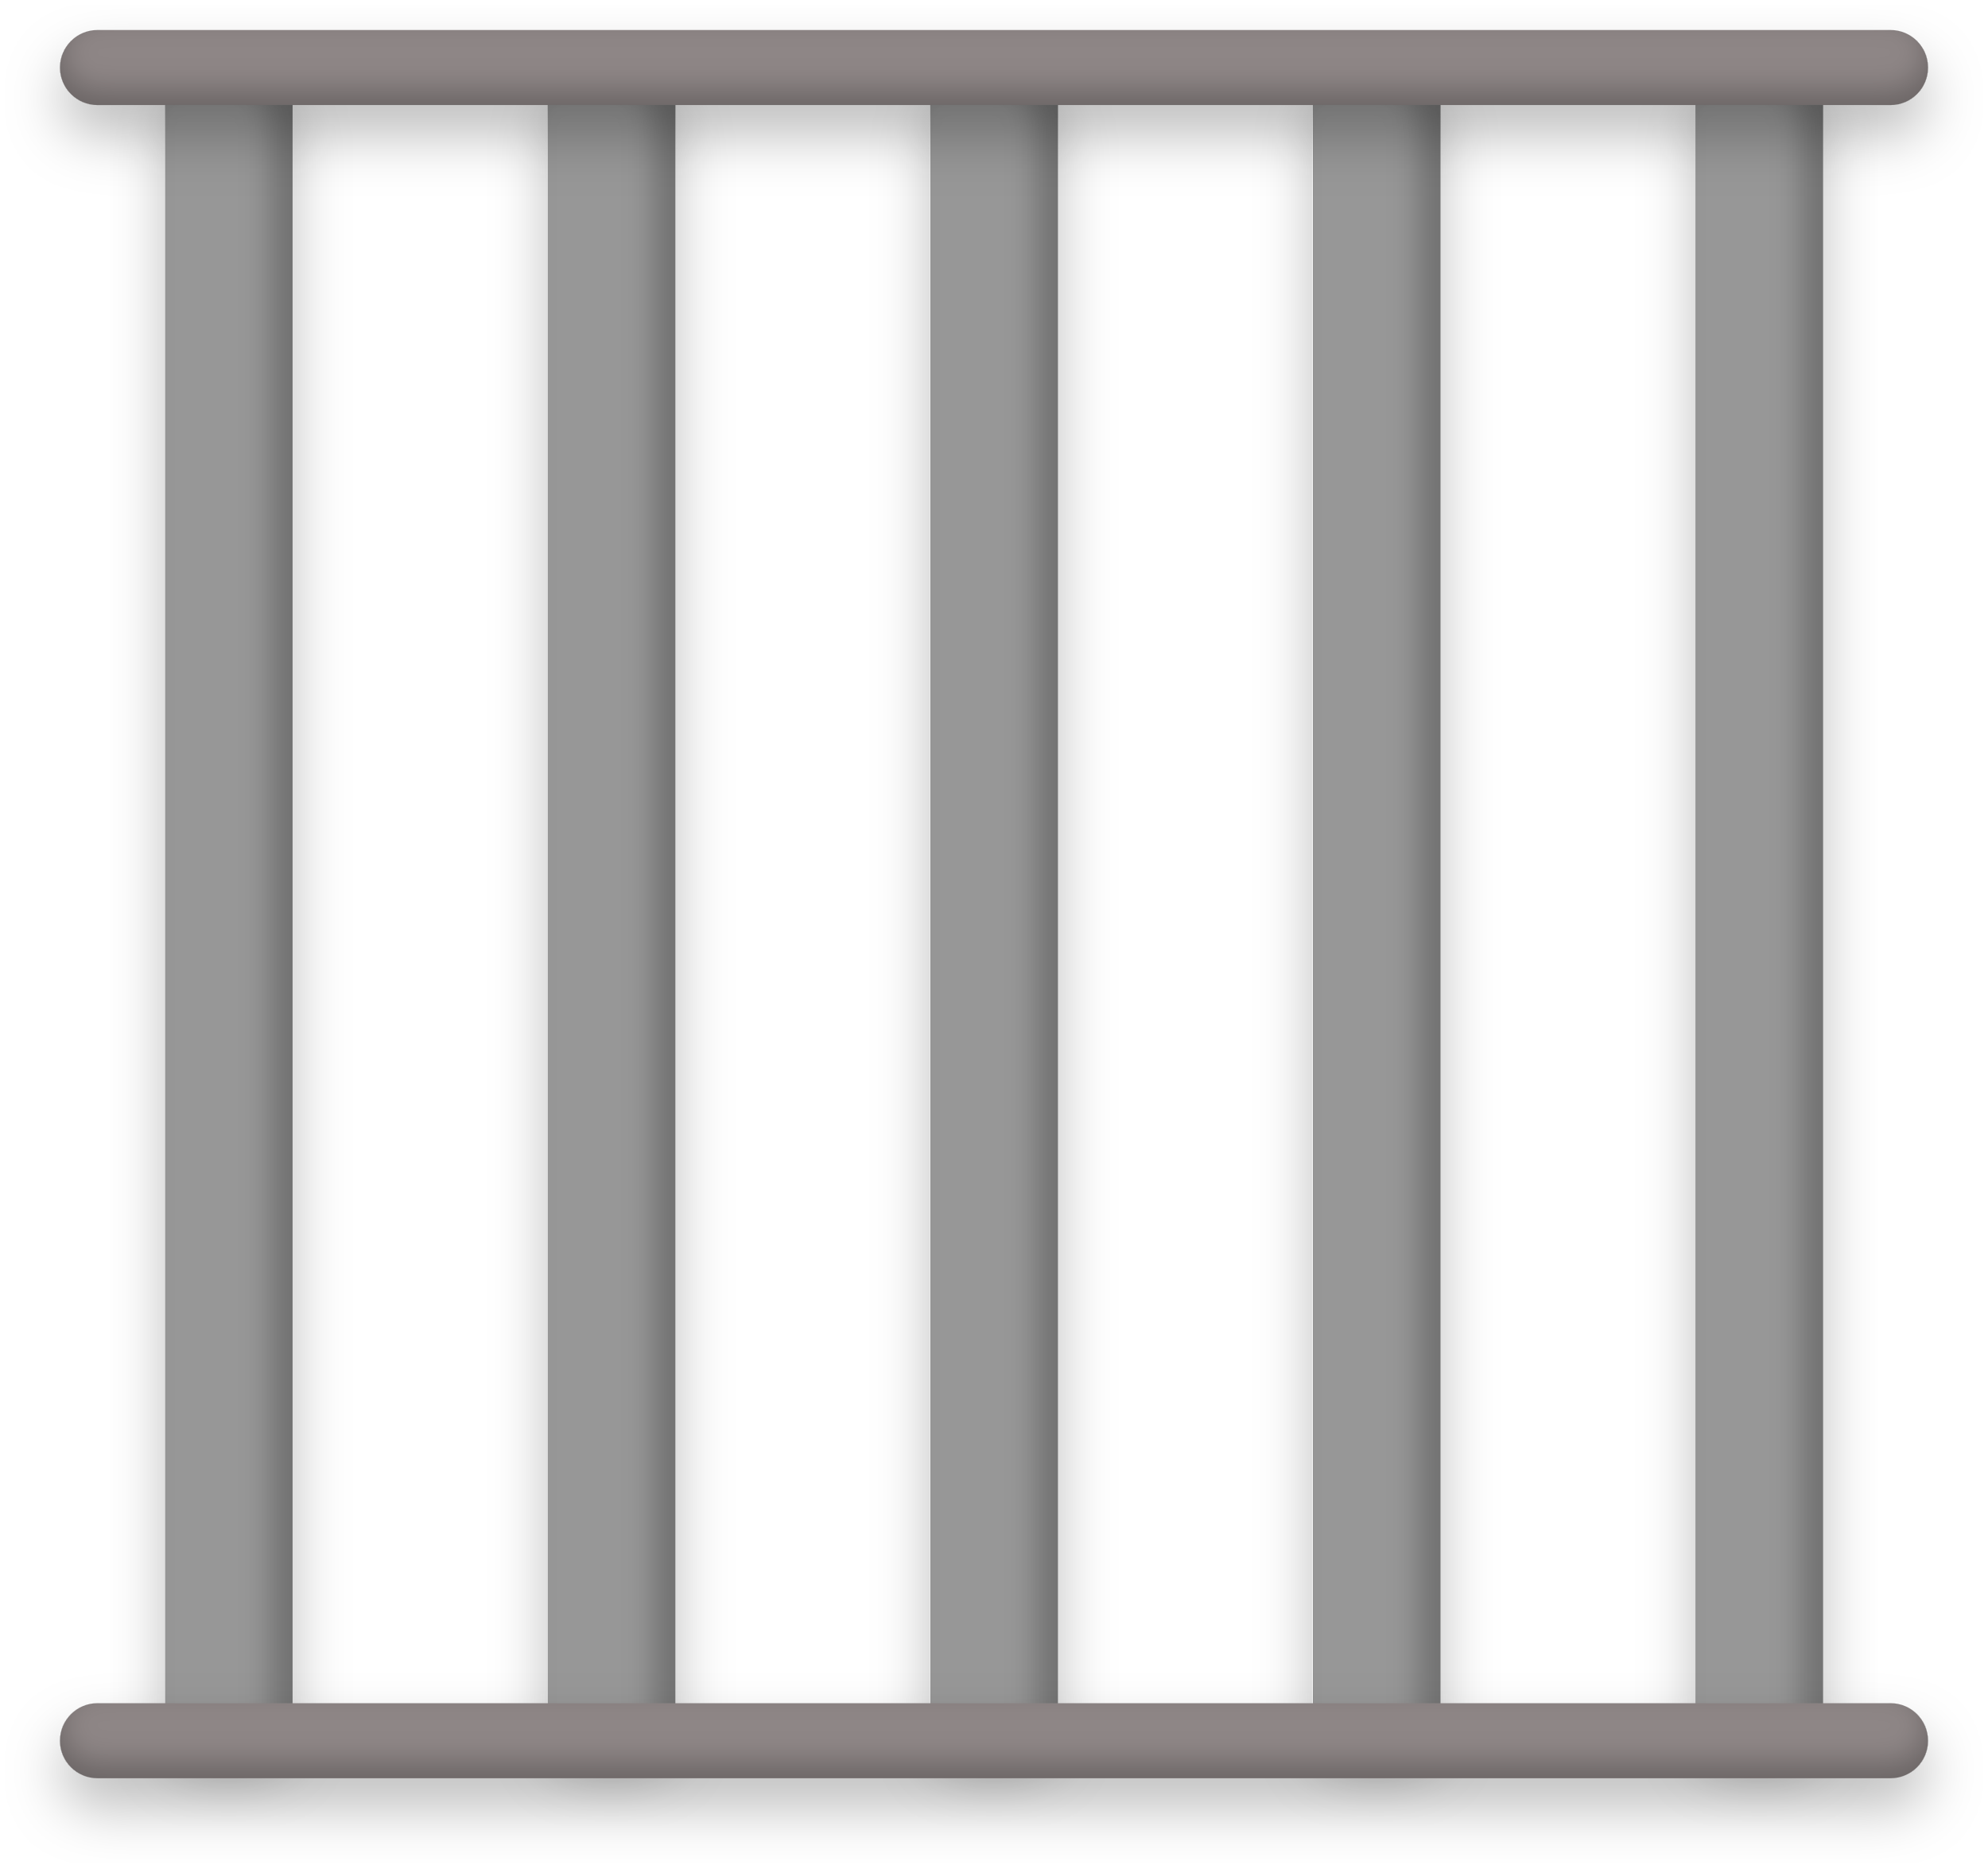
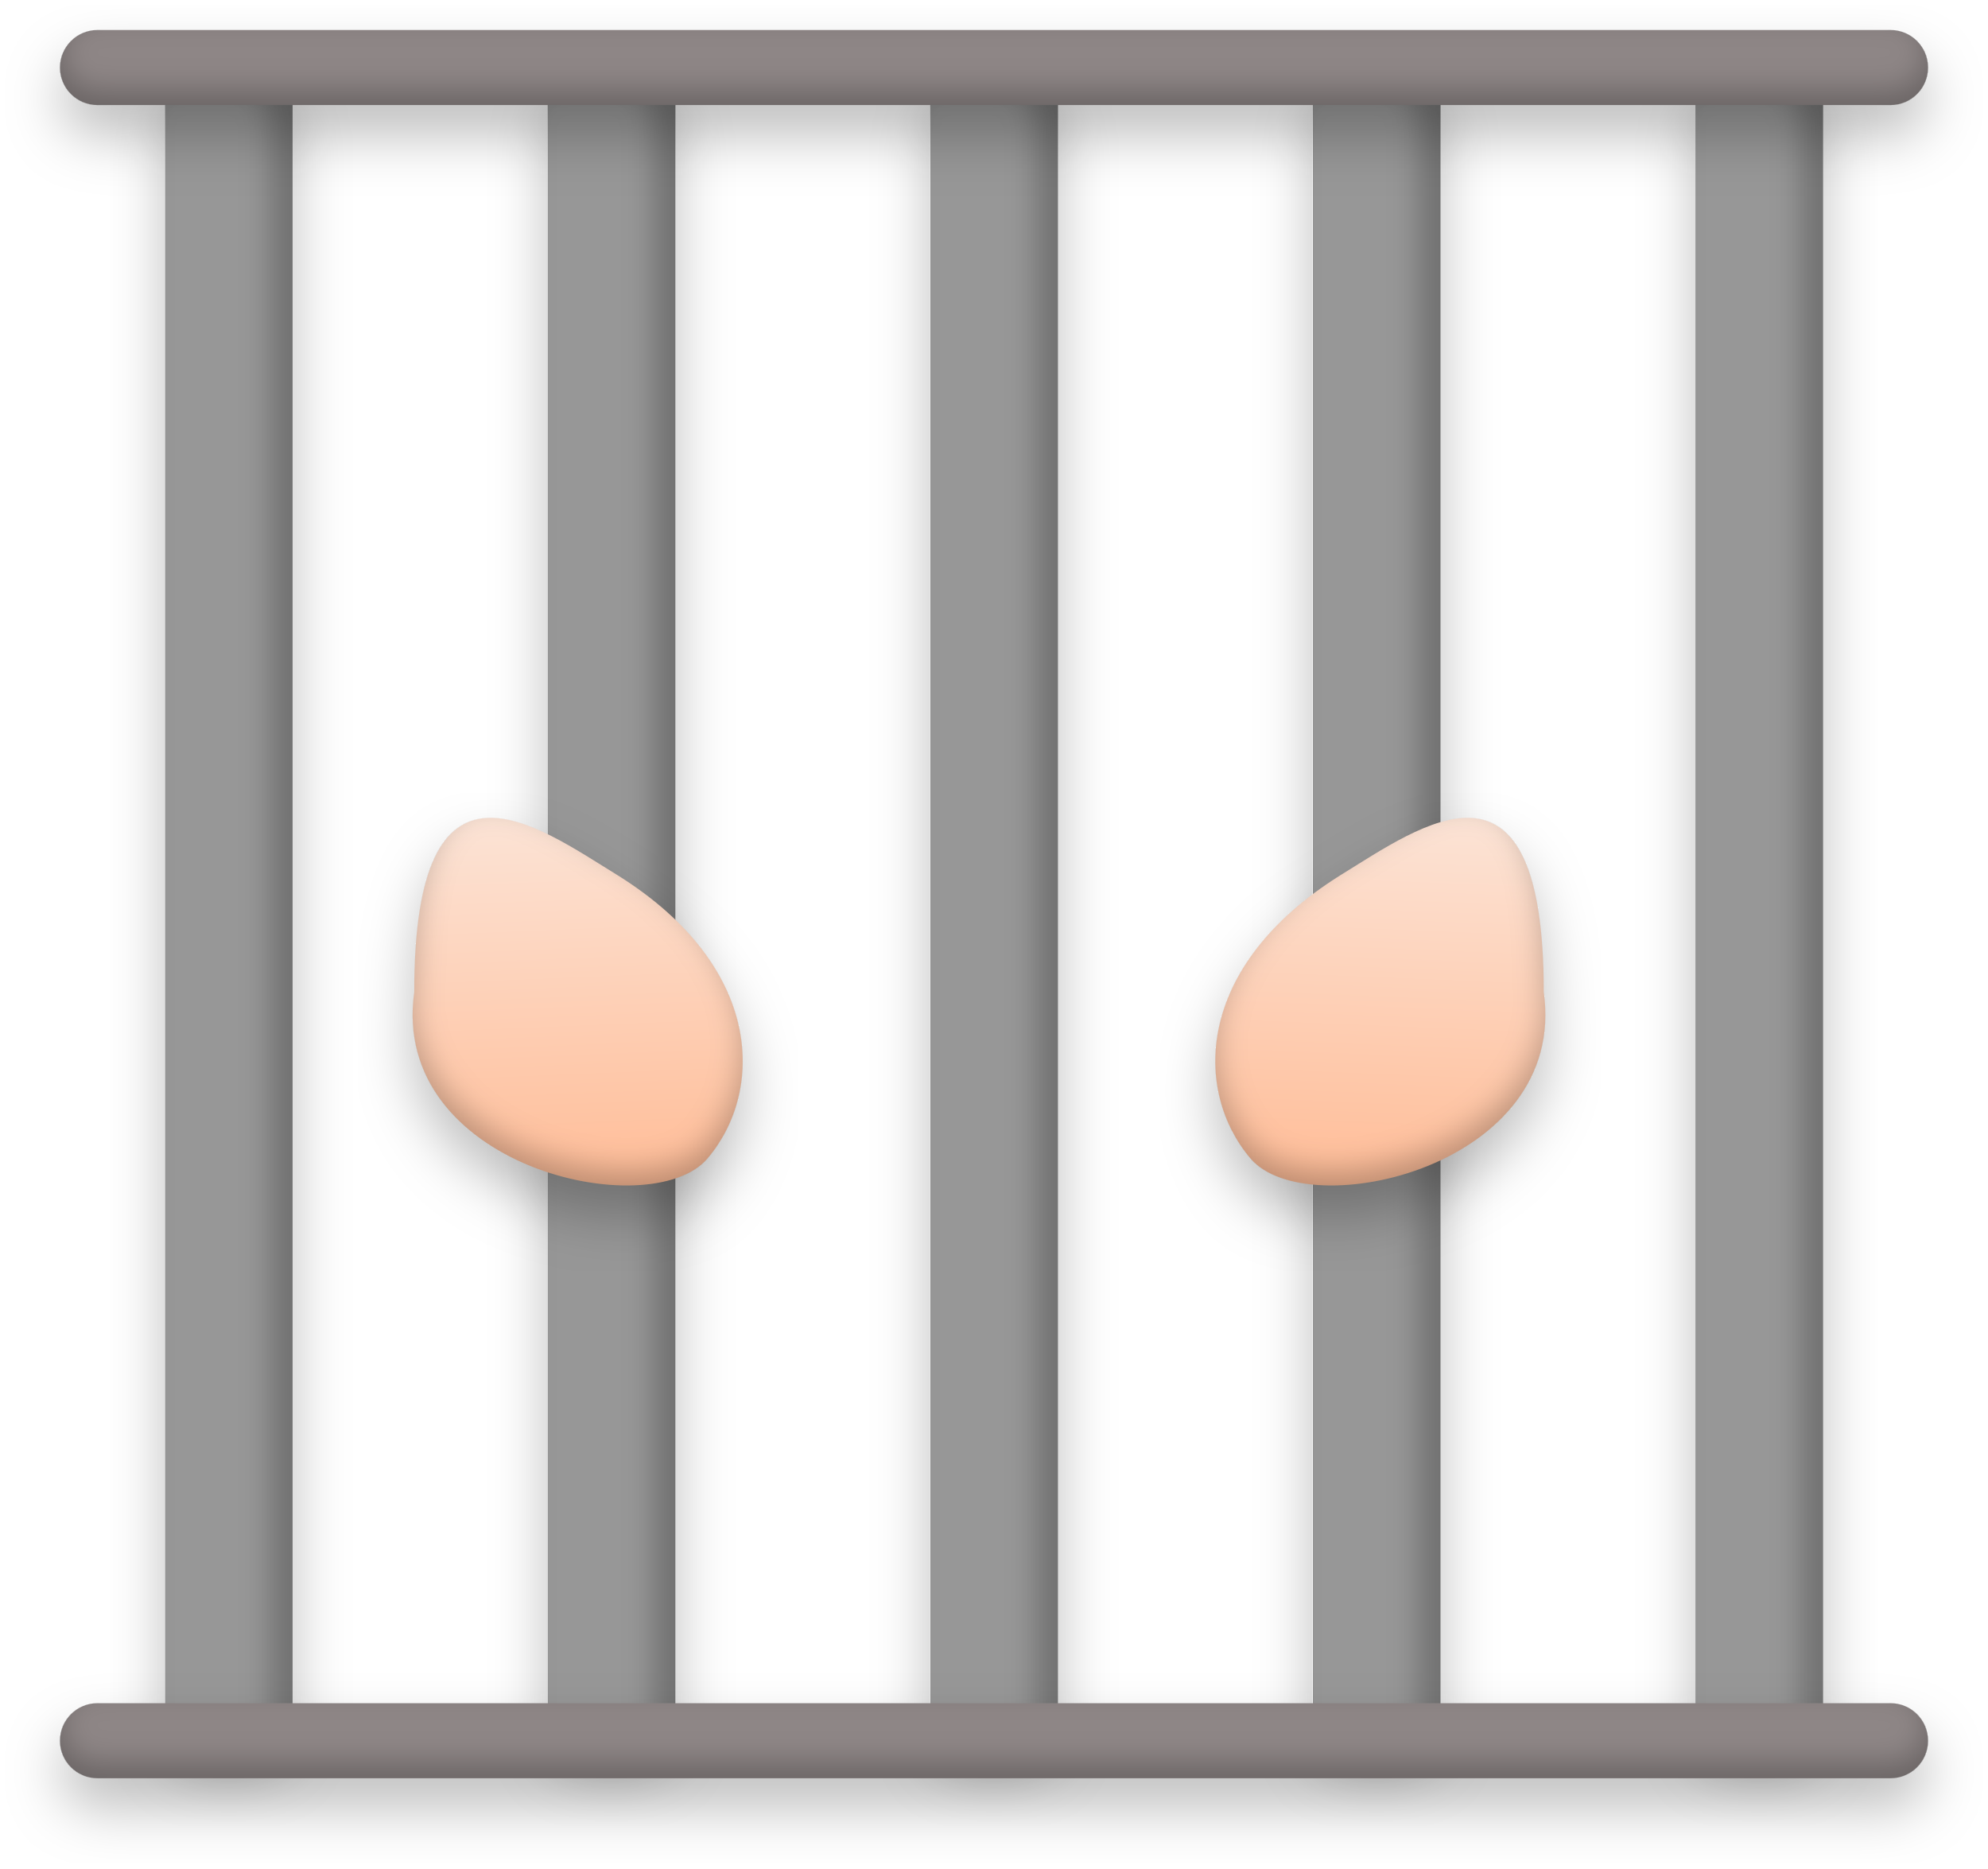
<svg xmlns="http://www.w3.org/2000/svg" width="265" height="249" viewBox="0 0 265 249" fill="none">
  <g filter="url(#filter0_di_208_555)">
    <rect x="22" y="232" width="223" height="17" rx="5" transform="rotate(-90 22 232)" fill="#979797" />
    <rect x="73" y="232" width="223" height="17" rx="5" transform="rotate(-90 73 232)" fill="#979797" />
    <rect x="124" y="232" width="223" height="17" rx="5" transform="rotate(-90 124 232)" fill="#979797" />
    <rect x="175" y="232" width="223" height="17" rx="5" transform="rotate(-90 175 232)" fill="#979797" />
    <rect x="226" y="232" width="223" height="17" rx="5" transform="rotate(-90 226 232)" fill="#979797" />
  </g>
  <g filter="url(#filter1_di_208_555)">
    <rect x="8" y="4" width="249" height="10" rx="5" fill="#8E8686" />
    <rect x="8" y="227" width="249" height="10" rx="5" fill="#8E8686" />
+   </g>
+   <g filter="url(#filter2_di_208_555)">
+     <path d="M94.285 154.425C86.688 163.31 51.959 155.535 55.215 132.211C55.215 97.78 71.494 109.998 82.347 116.662C101.882 128.879 101.882 145.539 94.285 154.425Z" fill="url(#paint0_linear_208_555)" />
+   </g>
+   <g filter="url(#filter3_di_208_555)">
+     <path d="M166.715 154.425C174.312 163.31 209.041 155.535 205.785 132.211C205.785 97.78 189.506 109.998 178.653 116.662C159.118 128.879 159.118 145.539 166.715 154.425Z" fill="url(#paint1_linear_208_555)" />
  </g>
  <defs>
    <filter id="filter0_di_208_555" x="14.7" y="5.7" width="235.6" height="237.6" filterUnits="userSpaceOnUse" color-interpolation-filters="sRGB">
      <feFlood flood-opacity="0" result="BackgroundImageFix" />
      <feColorMatrix in="SourceAlpha" type="matrix" values="0 0 0 0 0 0 0 0 0 0 0 0 0 0 0 0 0 0 127 0" result="hardAlpha" />
      <feOffset dy="4" />
      <feGaussianBlur stdDeviation="3.65" />
      <feComposite in2="hardAlpha" operator="out" />
      <feColorMatrix type="matrix" values="0 0 0 0 0 0 0 0 0 0 0 0 0 0 0 0 0 0 0.25 0" />
      <feBlend mode="normal" in2="BackgroundImageFix" result="effect1_dropShadow_208_555" />
      <feBlend mode="normal" in="SourceGraphic" in2="effect1_dropShadow_208_555" result="shape" />
      <feColorMatrix in="SourceAlpha" type="matrix" values="0 0 0 0 0 0 0 0 0 0 0 0 0 0 0 0 0 0 127 0" result="hardAlpha" />
      <feOffset dx="-3" dy="2" />
      <feGaussianBlur stdDeviation="2" />
      <feComposite in2="hardAlpha" operator="arithmetic" k2="-1" k3="1" />
      <feColorMatrix type="matrix" values="0 0 0 0 0 0 0 0 0 0 0 0 0 0 0 0 0 0 0.25 0" />
      <feBlend mode="normal" in2="shape" result="effect2_innerShadow_208_555" />
    </filter>
    <filter id="filter1_di_208_555" x="0.7" y="0.7" width="263.6" height="247.6" filterUnits="userSpaceOnUse" color-interpolation-filters="sRGB">
      <feFlood flood-opacity="0" result="BackgroundImageFix" />
      <feColorMatrix in="SourceAlpha" type="matrix" values="0 0 0 0 0 0 0 0 0 0 0 0 0 0 0 0 0 0 127 0" result="hardAlpha" />
      <feOffset dy="4" />
      <feGaussianBlur stdDeviation="3.65" />
      <feComposite in2="hardAlpha" operator="out" />
      <feColorMatrix type="matrix" values="0 0 0 0 0 0 0 0 0 0 0 0 0 0 0 0 0 0 0.25 0" />
      <feBlend mode="normal" in2="BackgroundImageFix" result="effect1_dropShadow_208_555" />
      <feBlend mode="normal" in="SourceGraphic" in2="effect1_dropShadow_208_555" result="shape" />
      <feColorMatrix in="SourceAlpha" type="matrix" values="0 0 0 0 0 0 0 0 0 0 0 0 0 0 0 0 0 0 127 0" result="hardAlpha" />
      <feOffset dy="-2" />
      <feGaussianBlur stdDeviation="2" />
      <feComposite in2="hardAlpha" operator="arithmetic" k2="-1" k3="1" />
      <feColorMatrix type="matrix" values="0 0 0 0 0 0 0 0 0 0 0 0 0 0 0 0 0 0 0.25 0" />
      <feBlend mode="normal" in2="shape" result="effect2_innerShadow_208_555" />
    </filter>
+     <filter id="filter2_di_208_555" x="47.7" y="105.7" width="58.6" height="63.6" filterUnits="userSpaceOnUse" color-interpolation-filters="sRGB">
+       <feFlood flood-opacity="0" result="BackgroundImageFix" />
+       <feColorMatrix in="SourceAlpha" type="matrix" values="0 0 0 0 0 0 0 0 0 0 0 0 0 0 0 0 0 0 127 0" result="hardAlpha" />
+       <feOffset dy="4" />
+       <feGaussianBlur stdDeviation="3.65" />
+       <feComposite in2="hardAlpha" operator="out" />
+       <feColorMatrix type="matrix" values="0 0 0 0 0 0 0 0 0 0 0 0 0 0 0 0 0 0 0.25 0" />
+       <feBlend mode="normal" in2="BackgroundImageFix" result="effect1_dropShadow_208_555" />
+       <feBlend mode="normal" in="SourceGraphic" in2="effect1_dropShadow_208_555" result="shape" />
+       <feColorMatrix in="SourceAlpha" type="matrix" values="0 0 0 0 0 0 0 0 0 0 0 0 0 0 0 0 0 0 127 0" result="hardAlpha" />
+       <feOffset dy="-2" />
+       <feGaussianBlur stdDeviation="2" />
+       <feComposite in2="hardAlpha" operator="arithmetic" k2="-1" k3="1" />
+       <feColorMatrix type="matrix" values="0 0 0 0 0 0 0 0 0 0 0 0 0 0 0 0 0 0 0.25 0" />
+       <feBlend mode="normal" in2="shape" result="effect2_innerShadow_208_555" />
+     </filter>
+     <filter id="filter3_di_208_555" x="154.7" y="105.7" width="58.6" height="63.6" filterUnits="userSpaceOnUse" color-interpolation-filters="sRGB">
+       <feFlood flood-opacity="0" result="BackgroundImageFix" />
+       <feColorMatrix in="SourceAlpha" type="matrix" values="0 0 0 0 0 0 0 0 0 0 0 0 0 0 0 0 0 0 127 0" result="hardAlpha" />
+       <feOffset dy="4" />
+       <feGaussianBlur stdDeviation="3.65" />
+       <feComposite in2="hardAlpha" operator="out" />
+       <feColorMatrix type="matrix" values="0 0 0 0 0 0 0 0 0 0 0 0 0 0 0 0 0 0 0.25 0" />
+       <feBlend mode="normal" in2="BackgroundImageFix" result="effect1_dropShadow_208_555" />
+       <feBlend mode="normal" in="SourceGraphic" in2="effect1_dropShadow_208_555" result="shape" />
+       <feColorMatrix in="SourceAlpha" type="matrix" values="0 0 0 0 0 0 0 0 0 0 0 0 0 0 0 0 0 0 127 0" result="hardAlpha" />
+       <feOffset dy="-2" />
+       <feGaussianBlur stdDeviation="2" />
+       <feComposite in2="hardAlpha" operator="arithmetic" k2="-1" k3="1" />
+       <feColorMatrix type="matrix" values="0 0 0 0 0 0 0 0 0 0 0 0 0 0 0 0 0 0 0.25 0" />
+       <feBlend mode="normal" in2="shape" result="effect2_innerShadow_208_555" />
+     </filter>
+     <linearGradient id="paint0_linear_208_555" x1="75.689" y1="109" x2="77.699" y2="157.965" gradientUnits="userSpaceOnUse">
+       <stop stop-color="#FCE3D5" />
+       <stop offset="1" stop-color="#FFBD98" />
+     </linearGradient>
+     <linearGradient id="paint1_linear_208_555" x1="185.311" y1="109" x2="183.301" y2="157.965" gradientUnits="userSpaceOnUse">
+       <stop stop-color="#FCE3D5" />
+       <stop offset="1" stop-color="#FFBD98" />
+     </linearGradient>
  </defs>
</svg>
